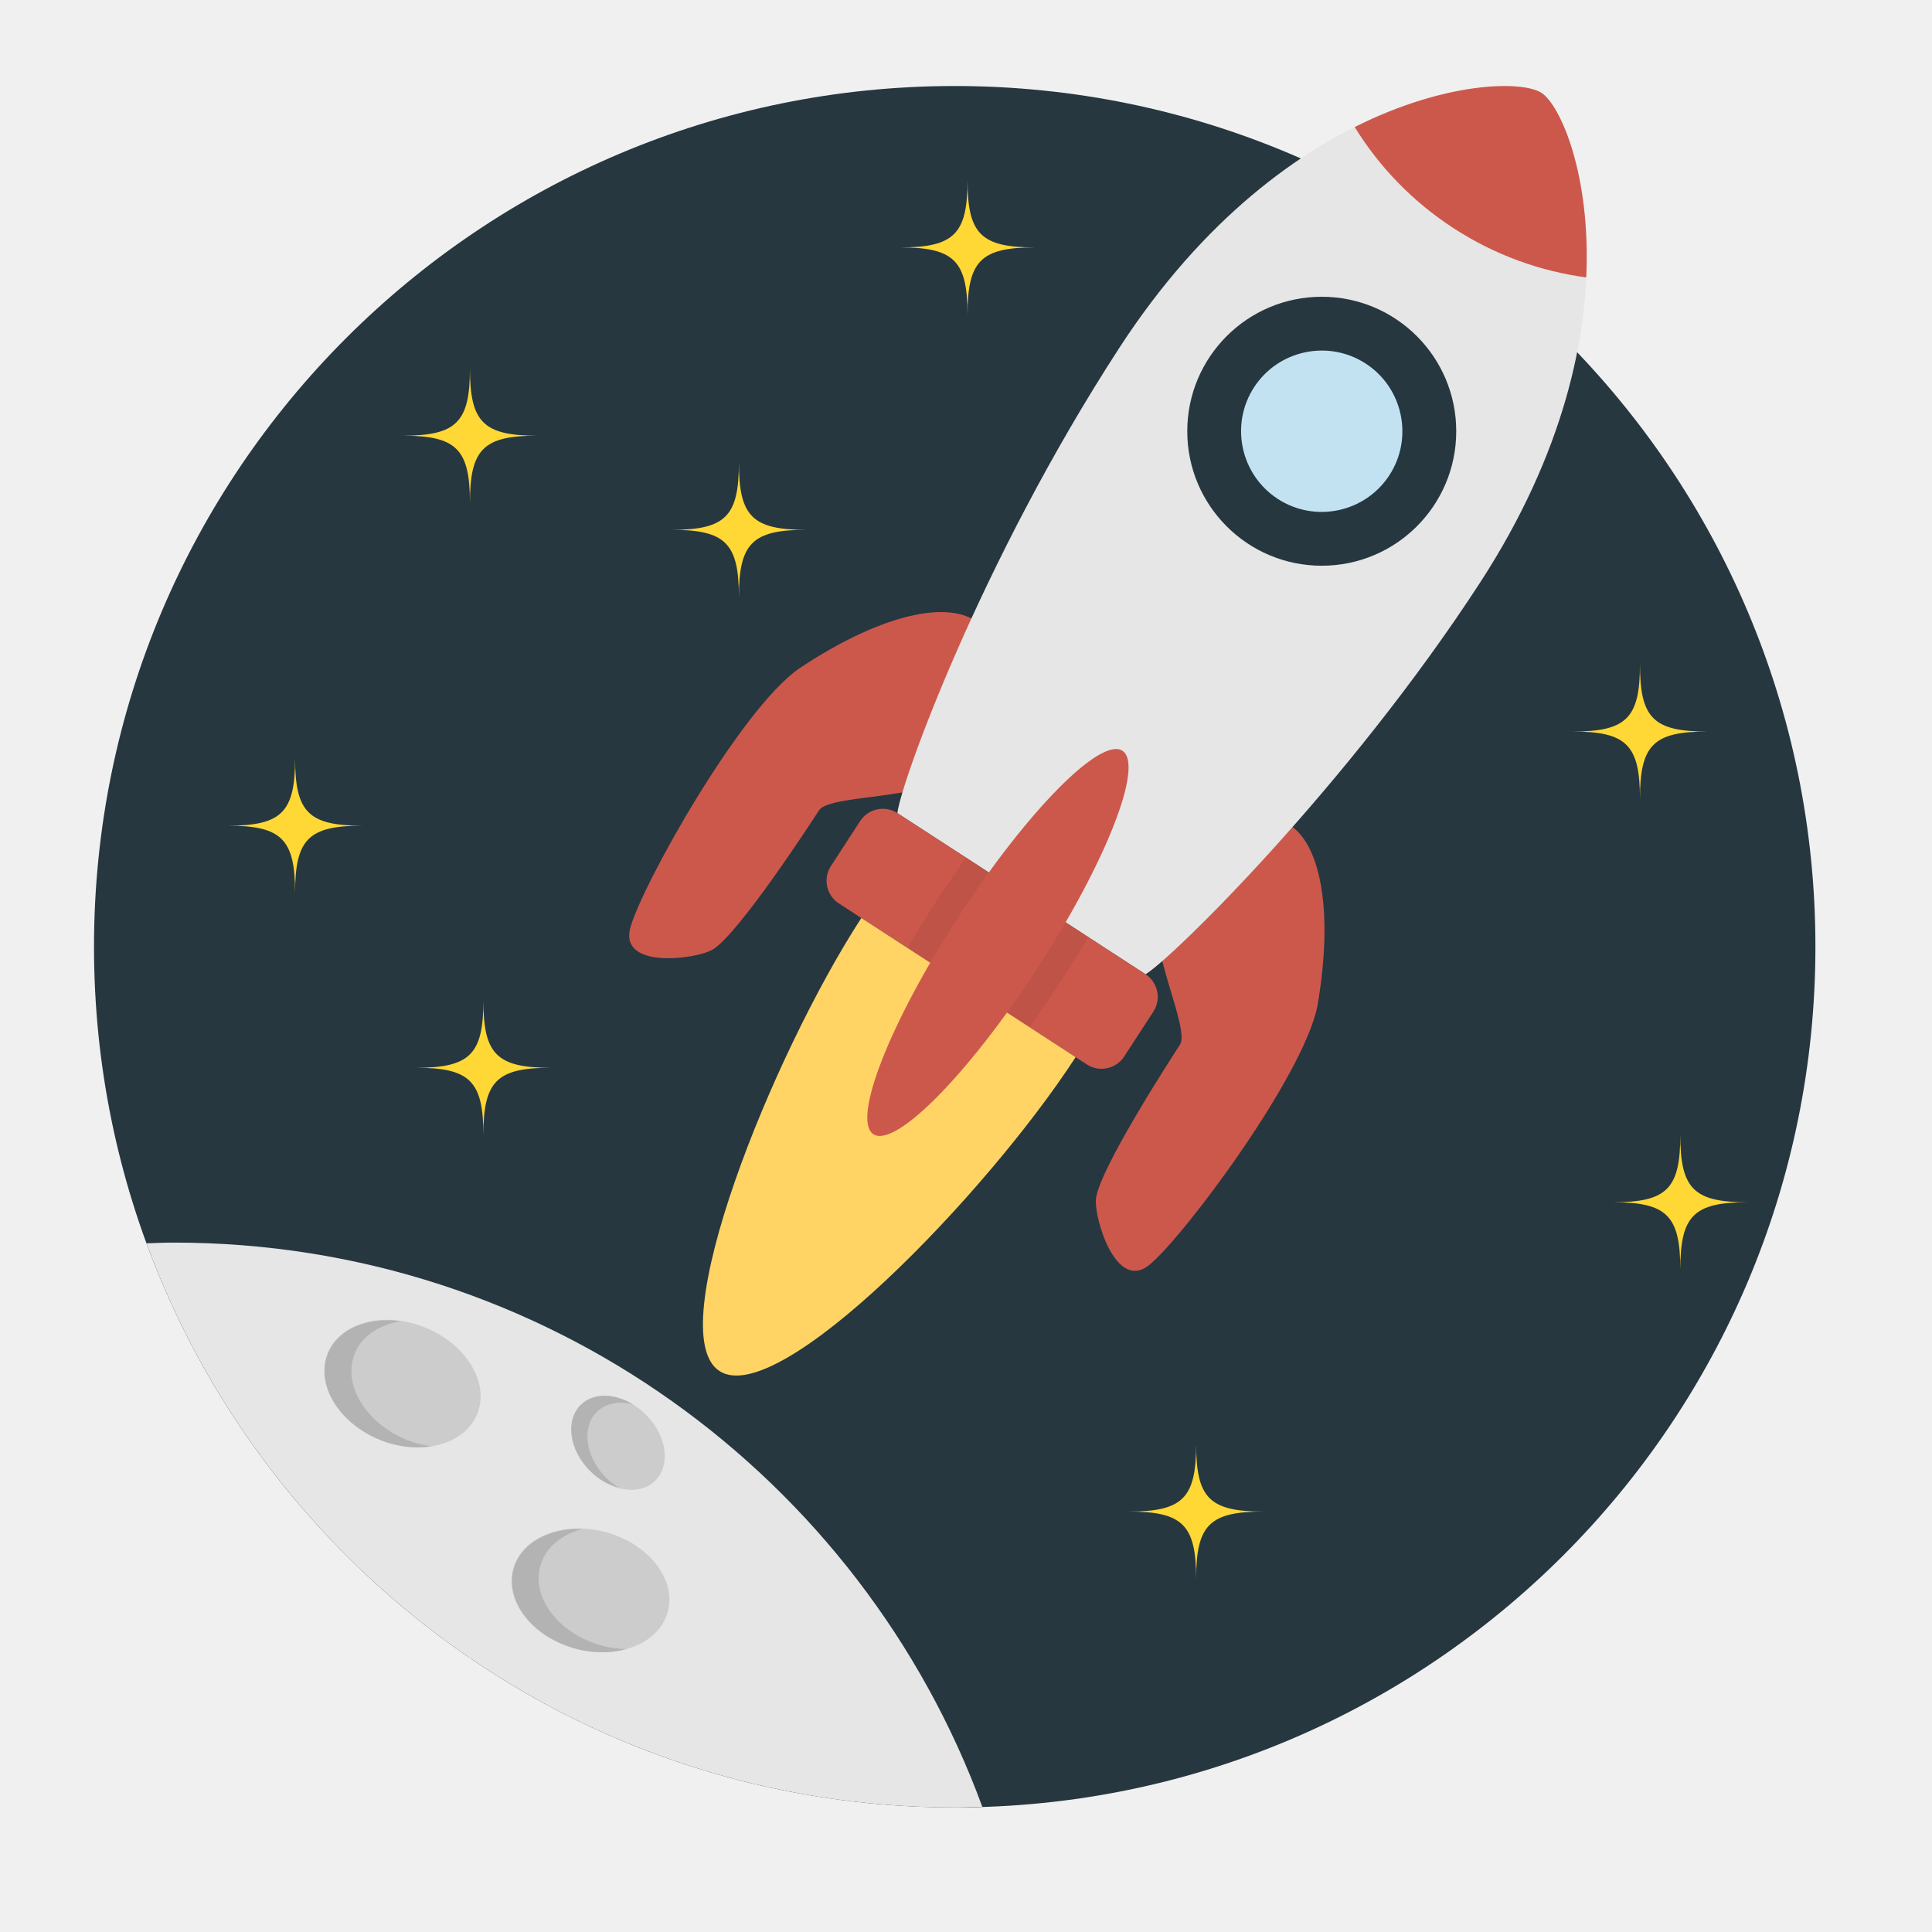
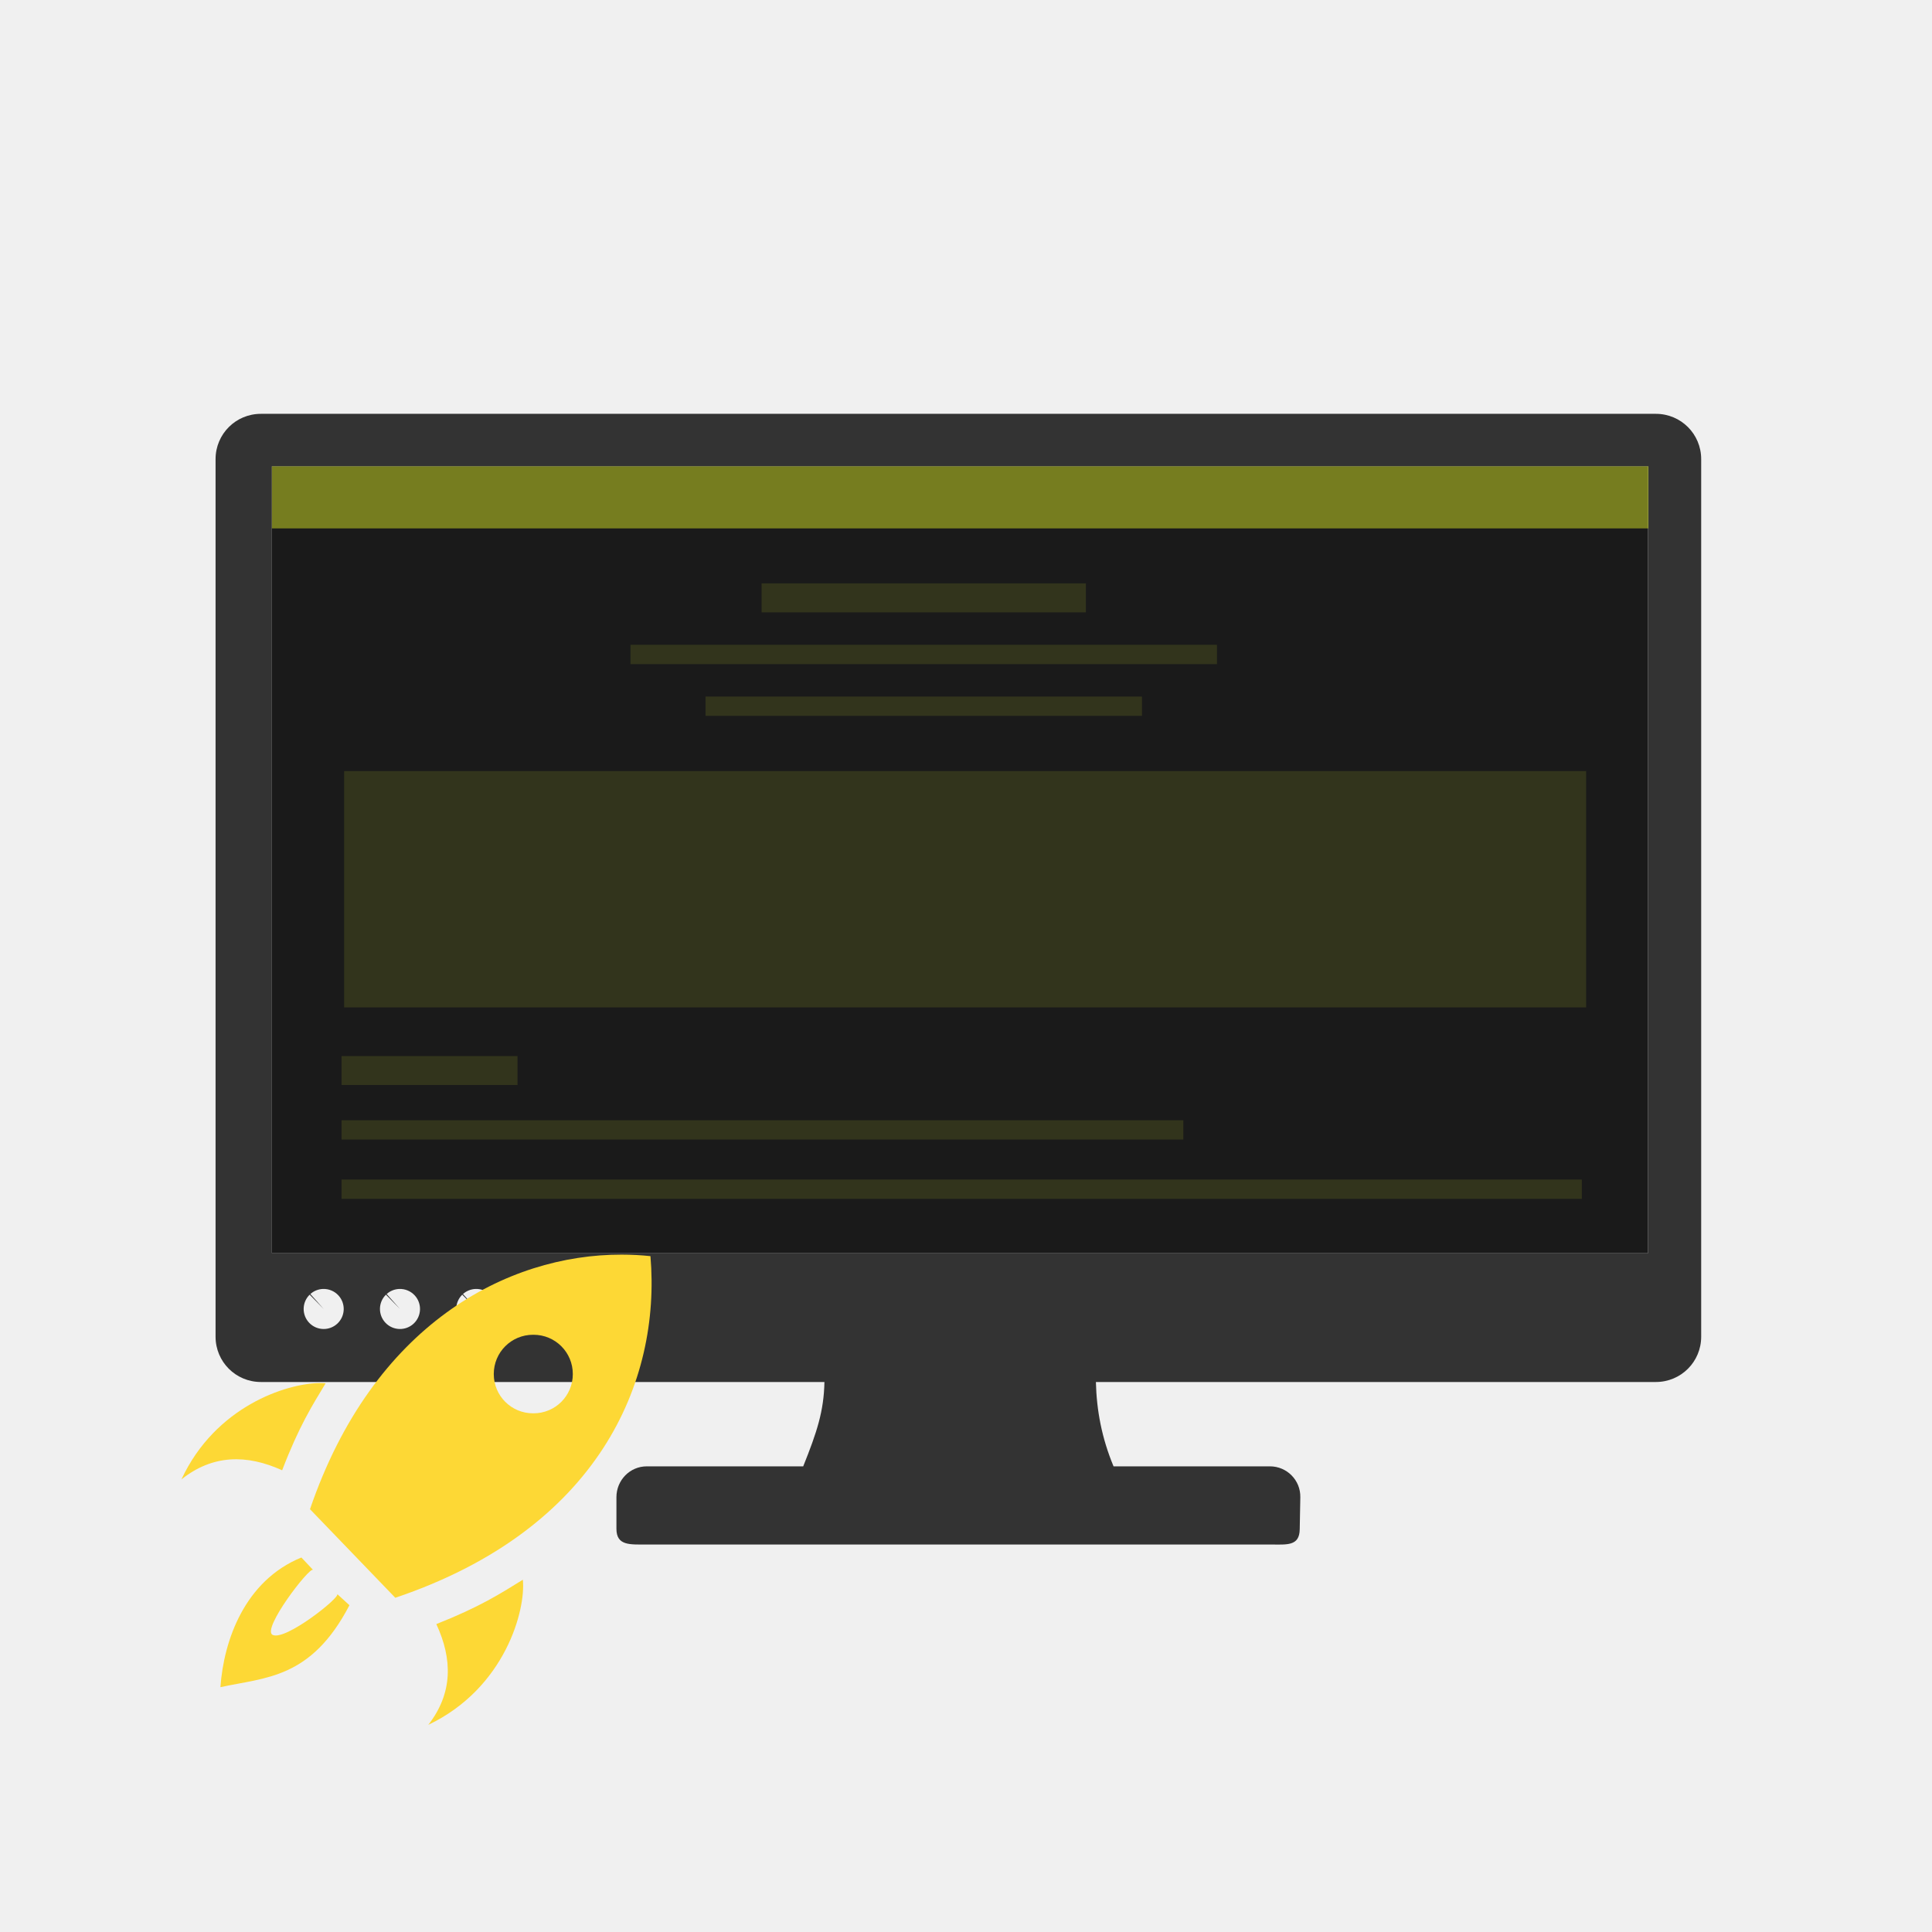
- <svg xmlns="http://www.w3.org/2000/svg" width="800" height="800" viewBox="0 0 211.667 211.667" version="1.1" id="svg3127">
+ <svg xmlns="http://www.w3.org/2000/svg" xmlns:ns1="http://www.anigen.org/namespace" width="800mm" height="800mm" viewBox="0 0 211.667 211.667" version="1.1" id="svg3127" preserveAspectRatio="xMidYMid" ns1:version="0.8.1">
  <defs id="defs3121" />
  <g id="layer1" transform="translate(0,-85.33332)">
-     <rect y="390.845" x="275.135" height="39.365" width="26.804" id="rect8021" style="opacity:1;fill:#333333;fill-opacity:1;stroke:#ffffff;stroke-width:0;stroke-linecap:round;stroke-linejoin:round;stroke-miterlimit:4;stroke-dasharray:none;stroke-dashoffset:0;stroke-opacity:1;paint-order:stroke markers fill" />
-     <path style="opacity:1;fill:#333333;fill-opacity:1;stroke:#cddc23;stroke-width:0;stroke-linecap:round;stroke-linejoin:round;stroke-miterlimit:4;stroke-dasharray:none;stroke-dashoffset:0;stroke-opacity:1;paint-order:stroke markers fill" d="m 107.693,320.968 c -2.75,0 -4.964,2.214 -4.964,4.964 v 96.143 c 0,2.75 2.214,4.964 4.964,4.964 h 61.743 c -0.063,3.196 -0.823,5.496 -2.326,9.241 h -17.138 c -1.841,0 -3.324,1.509 -3.324,3.383 v 3.456 c 0,1.874 1.482,1.724 3.324,1.724 h 68.278 c 1.841,0 3.224,0.215 3.259,-1.658 l 0.065,-3.522 c 0.035,-1.874 -1.482,-3.383 -3.324,-3.383 h -17.138 c -1.291,-3.103 -1.86,-6.138 -1.934,-9.241 h 61.35 c 2.75,0 4.964,-2.214 4.964,-4.964 v -96.143 c 0,-2.75 -2.214,-4.964 -4.964,-4.964 z m 1.207,5.748 h 150.769 v 86.215 H 108.899 Z m 5.613,90.129 a 2.195,2.195 0 0 1 4.2e-4,0 2.195,2.195 0 0 1 1.682,0.714 2.195,2.195 0 0 1 -0.122,3.082 2.195,2.195 0 0 1 -3.084,-0.085 2.195,2.195 0 0 1 0.049,-3.085 l 1.536,1.567 -1.46,-1.638 a 2.195,2.195 0 0 1 1.399,-0.556 z m 8.36,0 a 2.195,2.195 0 0 1 1.682,0.714 2.195,2.195 0 0 1 -0.122,3.082 2.195,2.195 0 0 1 -3.084,-0.085 2.195,2.195 0 0 1 0.048,-3.085 l 1.537,1.567 -1.46,-1.638 a 2.195,2.195 0 0 1 1.399,-0.556 z m 8.359,0 a 2.195,2.195 0 0 1 4.3e-4,0 2.195,2.195 0 0 1 1.682,0.714 2.195,2.195 0 0 1 -0.122,3.082 2.195,2.195 0 0 1 -3.084,-0.085 2.195,2.195 0 0 1 0.049,-3.085 l 1.536,1.567 -1.46,-1.638 a 2.195,2.195 0 0 1 1.399,-0.556 z" id="rect3683" />
-     <g id="g6053" transform="matrix(-2.13626,0,0,2.220597,317.8494,383.3545)" style="fill:#666666;fill-opacity:1;stroke:#cddc23;stroke-width:0;stroke-miterlimit:4;stroke-dasharray:none;stroke-opacity:1">
-       <path d="M 19.494,0 H 7.948 C 6.843,0 5.951,0.896 5.951,1.999 v 23.446 c 0,1.102 0.892,1.997 1.997,1.997 h 11.546 c 1.103,0 1.997,-0.895 1.997,-1.997 V 1.999 C 21.491,0.896 20.597,0 19.494,0 Z m -8.622,1.214 h 5.7 c 0.144,0 0.261,0.215 0.261,0.481 0,0.266 -0.117,0.482 -0.261,0.482 h -5.7 c -0.145,0 -0.26,-0.216 -0.26,-0.482 0,-0.266 0.115,-0.481 0.26,-0.481 z m 2.85,24.255 c -0.703,0 -1.275,-0.572 -1.275,-1.276 0,-0.704 0.572,-1.274 1.275,-1.274 0.701,0 1.273,0.57 1.273,1.274 0,0.704 -0.572,1.276 -1.273,1.276 z M 19.995,21.1 H 7.448 V 3.373 h 12.547 z" id="path6021" style="fill:#666666;fill-opacity:1;stroke:#cddc23;stroke-width:0;stroke-miterlimit:4;stroke-dasharray:none;stroke-opacity:1" />
-       <g id="g6023" style="fill:#666666;fill-opacity:1;stroke:#cddc23;stroke-width:0;stroke-miterlimit:4;stroke-dasharray:none;stroke-opacity:1" />
-       <g id="g6025" style="fill:#666666;fill-opacity:1;stroke:#cddc23;stroke-width:0;stroke-miterlimit:4;stroke-dasharray:none;stroke-opacity:1" />
-       <g id="g6027" style="fill:#666666;fill-opacity:1;stroke:#cddc23;stroke-width:0;stroke-miterlimit:4;stroke-dasharray:none;stroke-opacity:1" />
-       <g id="g6029" style="fill:#666666;fill-opacity:1;stroke:#cddc23;stroke-width:0;stroke-miterlimit:4;stroke-dasharray:none;stroke-opacity:1" />
-       <g id="g6031" style="fill:#666666;fill-opacity:1;stroke:#cddc23;stroke-width:0;stroke-miterlimit:4;stroke-dasharray:none;stroke-opacity:1" />
-       <g id="g6033" style="fill:#666666;fill-opacity:1;stroke:#cddc23;stroke-width:0;stroke-miterlimit:4;stroke-dasharray:none;stroke-opacity:1" />
-       <g id="g6035" style="fill:#666666;fill-opacity:1;stroke:#cddc23;stroke-width:0;stroke-miterlimit:4;stroke-dasharray:none;stroke-opacity:1" />
-       <g id="g6037" style="fill:#666666;fill-opacity:1;stroke:#cddc23;stroke-width:0;stroke-miterlimit:4;stroke-dasharray:none;stroke-opacity:1" />
-       <g id="g6039" style="fill:#666666;fill-opacity:1;stroke:#cddc23;stroke-width:0;stroke-miterlimit:4;stroke-dasharray:none;stroke-opacity:1" />
-       <g id="g6041" style="fill:#666666;fill-opacity:1;stroke:#cddc23;stroke-width:0;stroke-miterlimit:4;stroke-dasharray:none;stroke-opacity:1" />
-       <g id="g6043" style="fill:#666666;fill-opacity:1;stroke:#cddc23;stroke-width:0;stroke-miterlimit:4;stroke-dasharray:none;stroke-opacity:1" />
-       <g id="g6045" style="fill:#666666;fill-opacity:1;stroke:#cddc23;stroke-width:0;stroke-miterlimit:4;stroke-dasharray:none;stroke-opacity:1" />
-       <g id="g6047" style="fill:#666666;fill-opacity:1;stroke:#cddc23;stroke-width:0;stroke-miterlimit:4;stroke-dasharray:none;stroke-opacity:1" />
-       <g id="g6049" style="fill:#666666;fill-opacity:1;stroke:#cddc23;stroke-width:0;stroke-miterlimit:4;stroke-dasharray:none;stroke-opacity:1" />
-       <g id="g6051" style="fill:#666666;fill-opacity:1;stroke:#cddc23;stroke-width:0;stroke-miterlimit:4;stroke-dasharray:none;stroke-opacity:1" />
-     </g>
-     <rect style="opacity:1;fill:#1a1a1a;fill-opacity:1;stroke:#ffffff;stroke-width:0;stroke-linecap:round;stroke-linejoin:round;stroke-miterlimit:4;stroke-dasharray:none;stroke-dashoffset:0;stroke-opacity:1;paint-order:stroke markers fill" id="rect8015" width="150.769" height="86.215" x="108.899" y="326.716" />
-     <path style="opacity:1;fill:#cddc23;fill-opacity:1;stroke:#f2f2f2;stroke-width:0;stroke-linecap:round;stroke-miterlimit:0;stroke-dasharray:none;stroke-opacity:1;paint-order:stroke fill markers" d="m 193.406,357.231 a 4.634,4.634 0 0 0 -4.634,4.634 4.634,4.634 0 0 0 4.634,4.634 4.634,4.634 0 0 0 4.634,-4.634 4.634,4.634 0 0 0 -4.634,-4.634 z m -4.19,0.015 -4.046,0.561 c -2.267,4.133 -7.112,7.024 -9.704,9.824 0.115,-3.61 -1.316,-8.398 -5.157,-9.911 l -2.375,0.202 c 2.423,7.648 0.543,15.658 -0.847,23.306 l 7.258,-0.363 c 0.052,-4.095 1.106,-8.142 1.119,-11.927 2.931,2.922 5.203,6.655 6.161,12.006 l 7.599,0.969 c -1.86,-4.441 -3.04,-9.773 -6.222,-13.603 3.62,-2.76 4.446,-7.387 6.215,-11.062 z m 4.19,15.168 a 4.634,4.634 0 0 0 -4.634,4.634 4.634,4.634 0 0 0 4.634,4.634 4.634,4.634 0 0 0 4.634,-4.634 4.634,4.634 0 0 0 -4.634,-4.634 z" id="rect83-6" class="logo-first" />
-     <path style="opacity:1;fill:#fdd835;fill-opacity:1;stroke:#f2f2f2;stroke-width:0;stroke-linecap:round;stroke-miterlimit:0;stroke-dasharray:none;stroke-opacity:1;paint-order:stroke fill markers" d="m 295.28,404.315 a 2.373,2.373 0 0 0 -2.373,2.373 2.373,2.373 0 0 0 2.373,2.373 2.373,2.373 0 0 0 2.373,-2.373 2.373,2.373 0 0 0 -2.373,-2.373 z m -2.145,0.008 -2.072,0.287 c -1.161,2.116 -3.641,3.596 -4.969,5.03 0.059,-1.848 -0.674,-4.3 -2.64,-5.075 l -1.216,0.103 c 1.24,3.916 0.278,8.017 -0.434,11.933 l 3.716,-0.186 c 0.026,-2.097 0.566,-4.169 0.573,-6.107 1.501,1.496 2.664,3.407 3.154,6.147 l 3.891,0.496 c -0.953,-2.274 -1.556,-5.004 -3.186,-6.965 1.853,-1.413 2.276,-3.782 3.182,-5.664 z m 2.145,7.766 a 2.373,2.373 0 0 0 -2.373,2.373 2.373,2.373 0 0 0 2.373,2.373 2.373,2.373 0 0 0 2.373,-2.373 2.373,2.373 0 0 0 -2.373,-2.373 z" id="rect83-6-6" class="logo-second" />
-     <path style="opacity:1;fill:#e6e6e6;fill-opacity:1;stroke:#f2f2f2;stroke-width:0;stroke-linecap:round;stroke-miterlimit:0;stroke-dasharray:none;stroke-opacity:1;paint-order:stroke fill markers" d="m 189.215,357.246 -4.046,0.561 c -2.267,4.133 -7.112,7.024 -9.704,9.824 0.115,-3.61 -1.316,-8.398 -5.157,-9.911 l -2.375,0.202 c 2.423,7.648 0.543,15.659 -0.847,23.306 l 7.258,-0.363 c 0.052,-4.095 1.106,-8.142 1.119,-11.927 2.931,2.922 5.204,6.655 6.161,12.006 l 7.599,0.969 c -1.86,-4.441 -3.04,-9.773 -6.222,-13.603 3.62,-2.76 4.446,-7.387 6.215,-11.062 z" id="rect83-6-66" />
-     <path id="path8633" d="m 293.134,404.323 -2.072,0.287 c -1.161,2.116 -3.642,3.596 -4.969,5.03 0.059,-1.848 -0.674,-4.3 -2.64,-5.074 l -1.216,0.103 c 1.24,3.916 0.278,8.017 -0.434,11.933 l 3.716,-0.186 c 0.026,-2.097 0.566,-4.169 0.573,-6.107 1.501,1.496 2.664,3.407 3.155,6.147 l 3.891,0.496 c -0.953,-2.274 -1.556,-5.004 -3.186,-6.965 1.853,-1.413 2.276,-3.782 3.182,-5.664 z" style="opacity:1;fill:#e6e6e6;fill-opacity:1;stroke:#f2f2f2;stroke-width:0;stroke-linecap:round;stroke-miterlimit:0;stroke-dasharray:none;stroke-opacity:1;paint-order:stroke fill markers" />
-     <circle id="circle8708" r="94.298" cy="189.055" cx="104.597" style="fill:#263740;stroke-width:1.473" />
-     <path id="path8710" d="m 16.048,221.547 c 13.241,36.07 47.888,61.806 88.548,61.806 1.014,0 2.016,-0.044 3.022,-0.077 -13.241,-36.07 -47.888,-61.806 -88.548,-61.806 -1.012,0 -2.016,0.044 -3.022,0.077 z" style="fill:#e6e6e6;stroke-width:1.473" />
-     <path style="fill:#cc584c;stroke-width:1.473" d="m 107.881,154.276 c -2.904,-3.642 -11.055,-1.908 -20.382,4.332 -6.481,4.573 -17.283,23.912 -18.454,28.422 -1.171,4.51 7.223,3.399 9.019,2.343 2.842,-1.669 10.866,-14.027 11.668,-15.26 0.803,-1.235 6.113,-1.301 10.191,-2.167 1.168,-4.51 6.355,-15.198 7.958,-17.669 z" id="path8712" />
-     <path style="fill:#cc584c;stroke-width:1.473" d="m 140.008,175.142 c 4.512,1.17 6.243,9.322 4.332,20.38 -1.544,7.782 -14.816,25.516 -18.456,28.42 -3.645,2.908 -6.042,-5.214 -5.81,-7.282 0.37,-3.278 8.394,-15.631 9.197,-16.867 0.803,-1.235 -1.3,-6.113 -2.169,-10.19 3.645,-2.91 11.301,-11.992 12.905,-14.461 z" id="path8714" />
-     <path style="fill:#e6e6e6;stroke-width:1.473" d="m 168.885,95.509 c -3.71,-2.408 -27.796,-0.48 -46.257,27.94 -15.247,23.48 -23.944,47.694 -24.314,50.968 3.709,2.41 13.594,8.827 13.594,8.827 0,0 9.886,6.418 13.594,8.826 2.844,-1.668 22.228,-20.701 36.676,-42.944 18.453,-28.423 10.411,-51.208 6.708,-53.617 z" id="path8716" />
-     <circle style="fill:#263740;stroke-width:1.473" cx="144.809" cy="132.58" r="14.734" id="circle8718" />
-     <path style="fill:#c2e2f2;stroke-width:1.473" d="m 139.992,139.994 c -4.086,-2.658 -5.253,-8.141 -2.601,-12.229 2.658,-4.089 8.139,-5.254 12.232,-2.602 4.084,2.657 5.25,8.139 2.599,12.231 -2.657,4.09 -8.138,5.256 -12.231,2.601 z" id="path8720" />
-     <path style="fill:#cc584c;stroke-width:1.473" d="m 159.254,110.338 c 4.538,2.947 9.502,4.713 14.532,5.39 0.519,-11.313 -2.853,-18.886 -4.901,-20.222 -2.055,-1.329 -10.345,-1.326 -20.468,3.745 2.664,4.321 6.299,8.139 10.837,11.087 z" id="path8722" />
-     <g id="g8726" transform="matrix(1.473398,0,0,1.473398,10.29907,94.75786)">
-       <path style="fill:#cc584c" d="m 76.598,72.167 c -0.6,0.923 -1.845,1.188 -2.768,0.589 L 55.38,60.776 C 54.457,60.175 54.192,58.93 54.791,58.007 l 2.18,-3.354 c 0.6,-0.922 1.844,-1.188 2.768,-0.588 l 18.449,11.982 c 0.924,0.6 1.188,1.844 0.59,2.769 z" id="path8724" />
-     </g>
-     <path style="fill:#bf5347;stroke-width:1.473" d="m 102.519,184.175 c -0.884,1.363 -1.968,3.09 -3.1,5.013 l 13.377,8.687 c 1.298,-1.817 2.433,-3.514 3.318,-4.875 0.886,-1.361 1.968,-3.088 3.1,-5.01 l -13.374,-8.687 c -1.301,1.815 -2.438,3.51 -3.321,4.873 z" id="path8728" />
-     <path style="fill:#ffd464;stroke-width:1.473" d="m 94.367,185.907 c -9.749,15.011 -22.026,45.426 -15.543,49.636 6.48,4.21 29.271,-19.372 39.021,-34.391 z" id="path8730" />
-     <path style="fill:#fdff00;stroke-width:1.473;fill-opacity:0" d="m 96.838,187.511 c -9.749,15.011 -13.504,29.881 -8.387,33.203 5.119,3.324 17.172,-6.156 26.922,-21.165 z" id="path8732" />
-     <ellipse transform="rotate(-147.0028)" style="fill:#cc584c;stroke-width:1.473" cx="-194.403" cy="-98.629" rx="5.157" ry="25.046" id="ellipse8734" />
-     <g id="g8742" transform="matrix(1.473398,0,0,1.473398,10.29907,94.75786)">
-       <ellipse id="ellipse8738" ry="4.5" rx="6" cy="96.481" cx="22.933" style="fill:#cccccc" transform="matrix(-0.9264,-0.3765,0.3765,-0.9264,7.8562,194.4982)" />
-       <path id="path8740" d="m 23.26,100.669 c -3.07,-1.247 -4.801,-4.125 -3.865,-6.428 0.535,-1.318 1.84,-2.144 3.424,-2.39 -2.438,-0.35 -4.674,0.545 -5.424,2.39 -0.936,2.303 0.795,5.181 3.865,6.428 1.313,0.533 2.646,0.661 3.829,0.479 -0.607,-0.088 -1.22,-0.231 -1.829,-0.479 z" style="fill:#b3b3b3" />
-     </g>
-     <g id="g8748" transform="matrix(1.473398,0,0,1.473398,10.29907,94.75786)">
-       <ellipse id="ellipse8744" ry="2.951" rx="3.936" cy="100.896" cx="38.973" style="fill:#cccccc" transform="matrix(-0.7008,-0.7133,0.7133,-0.7008,-5.6871,199.4058)" />
-       <path id="path8746" d="m 38.051,103.457 c -1.521,-1.549 -1.813,-3.732 -0.65,-4.875 0.664,-0.655 1.664,-0.811 2.683,-0.547 -1.376,-0.845 -2.955,-0.892 -3.887,0.023 -1.163,1.145 -0.871,3.326 0.651,4.876 0.651,0.663 1.422,1.089 2.182,1.285 -0.344,-0.207 -0.676,-0.453 -0.979,-0.762 z" style="fill:#b3b3b3" />
-     </g>
-     <g id="g8754" transform="matrix(1.473398,0,0,1.473398,10.29907,94.75786)">
-       <ellipse id="ellipse8750" ry="4.476" rx="5.968" cy="111.864" cx="36.917" style="fill:#cccccc" transform="matrix(-0.9624,-0.2718,0.2718,-0.9624,42.0374,229.5513)" />
-       <path id="path8752" d="m 37.711,115.956 c -3.169,-0.896 -5.195,-3.552 -4.521,-5.931 0.382,-1.362 1.582,-2.318 3.121,-2.736 -2.447,-0.078 -4.562,1.05 -5.101,2.956 -0.673,2.378 1.354,5.035 4.525,5.93 1.356,0.384 2.688,0.363 3.839,0.054 -0.607,-0.02 -1.232,-0.094 -1.863,-0.273 z" style="fill:#b3b3b3" />
-     </g>
-     <path id="path8756" d="m 51.485,125.699 c 0,5.894 -1.473,7.367 -7.367,7.367 5.894,0 7.367,1.473 7.367,7.367 0,-5.894 1.473,-7.367 7.367,-7.367 -5.894,0 -7.367,-1.473 -7.367,-7.367 z" style="fill:#ffd835;fill-opacity:1;stroke-width:1.473" />
-     <path id="path8758" d="m 32.331,168.428 c 0,5.894 -1.473,7.367 -7.367,7.367 5.894,0 7.367,1.473 7.367,7.367 0,-5.894 1.473,-7.367 7.367,-7.367 -5.894,0 -7.367,-1.473 -7.367,-7.367 z" style="fill:#ffd835;fill-opacity:1;stroke-width:1.473" />
-     <path id="path8760" d="m 52.958,194.949 c 0,5.894 -1.473,7.367 -7.367,7.367 5.894,0 7.367,1.473 7.367,7.367 0,-5.894 1.473,-7.367 7.367,-7.367 -5.894,0 -7.367,-1.473 -7.367,-7.367 z" style="fill:#ffd835;fill-opacity:1;stroke-width:1.473" />
-     <path id="path8762" d="m 131.048,243.571 c 0,5.894 -1.473,7.367 -7.367,7.367 5.894,0 7.367,1.473 7.367,7.367 0,-5.894 1.473,-7.367 7.367,-7.367 -5.894,0 -7.367,-1.473 -7.367,-7.367 z" style="fill:#ffd835;fill-opacity:1;stroke-width:1.473" />
-     <path id="path8764" d="m 184.091,209.683 c 0,5.894 -1.473,7.367 -7.367,7.367 5.894,0 7.367,1.473 7.367,7.367 0,-5.894 1.473,-7.367 7.367,-7.367 -5.894,0 -7.367,-1.473 -7.367,-7.367 z" style="fill:#ffd835;fill-opacity:1;stroke-width:1.473" />
-     <path id="path8766" d="m 179.671,158.114 c 0,5.894 -1.473,7.367 -7.367,7.367 5.894,0 7.367,1.473 7.367,7.367 0,-5.894 1.473,-7.367 7.367,-7.367 -5.894,0 -7.367,-1.473 -7.367,-7.367 z" style="fill:#ffd835;fill-opacity:1;stroke-width:1.473" />
-     <path id="path8768" d="m 106.001,105.072 c 0,5.894 -1.473,7.367 -7.367,7.367 5.894,0 7.367,1.473 7.367,7.367 0,-5.894 1.473,-7.367 7.367,-7.367 -5.894,0 -7.367,-1.473 -7.367,-7.367 z" style="fill:#ffd835;fill-opacity:1;stroke-width:1.473" />
-     <path id="path8770" d="m 80.953,136.013 c 0,5.894 -1.473,7.367 -7.367,7.367 5.894,0 7.367,1.473 7.367,7.367 0,-5.894 1.473,-7.367 7.367,-7.367 -5.894,0 -7.367,-1.473 -7.367,-7.367 z" style="fill:#ffd835;fill-opacity:1;stroke-width:1.473" />
+     <path style="opacity:1;fill:#333333;fill-opacity:1;stroke:#cddc23;stroke-width:0;stroke-linecap:round;stroke-linejoin:round;stroke-miterlimit:4;stroke-dasharray:none;stroke-dashoffset:0;stroke-opacity:1;paint-order:stroke markers fill" d="m 28.581,130.672 c -2.75,0 -4.964,2.214 -4.964,4.964 v 96.143 c 0,2.75 2.214,4.964 4.964,4.964 h 61.743 c -0.063,3.196 -0.823,5.496 -2.326,9.241 H 70.859 c -1.841,0 -3.324,1.509 -3.324,3.383 v 3.456 c 0,1.874 1.482,1.724 3.324,1.724 h 68.278 c 1.841,0 3.224,0.215 3.259,-1.658 l 0.065,-3.522 c 0.035,-1.874 -1.482,-3.383 -3.324,-3.383 h -17.138 c -1.291,-3.103 -1.86,-6.138 -1.934,-9.241 h 61.35 c 2.75,0 4.964,-2.214 4.964,-4.964 v -96.143 c 0,-2.75 -2.214,-4.964 -4.964,-4.964 z m 1.207,5.748 h 150.769 v 86.215 H 29.788 Z m 5.613,90.129 a 2.195,2.195 0 0 1 4.2e-4,0 2.195,2.195 0 0 1 1.682,0.714 2.195,2.195 0 0 1 -0.122,3.082 2.195,2.195 0 0 1 -3.084,-0.085 2.195,2.195 0 0 1 0.049,-3.085 l 1.536,1.567 -1.46,-1.638 a 2.195,2.195 0 0 1 1.399,-0.556 z m 8.36,0 a 2.195,2.195 0 0 1 1.682,0.714 2.195,2.195 0 0 1 -0.122,3.082 2.195,2.195 0 0 1 -3.084,-0.085 2.195,2.195 0 0 1 0.048,-3.085 l 1.537,1.567 -1.46,-1.638 a 2.195,2.195 0 0 1 1.399,-0.556 z m 8.359,0 a 2.195,2.195 0 0 1 4.3e-4,0 2.195,2.195 0 0 1 1.682,0.714 2.195,2.195 0 0 1 -0.122,3.082 2.195,2.195 0 0 1 -3.084,-0.085 2.195,2.195 0 0 1 0.049,-3.085 l 1.536,1.567 -1.46,-1.638 a 2.195,2.195 0 0 1 1.399,-0.556 z" id="rect3683" />
+     <rect style="opacity:1;fill:#1a1a1a;fill-opacity:1;stroke:#ffffff;stroke-width:0;stroke-linecap:round;stroke-linejoin:round;stroke-miterlimit:4;stroke-dasharray:none;stroke-dashoffset:0;stroke-opacity:1;paint-order:stroke markers fill" id="rect8015" width="150.769" height="86.215" x="29.788" y="136.42" />
+     <rect style="opacity:0.51;fill:#cddc23;fill-opacity:1;stroke:#ffffff;stroke-width:0;stroke-linecap:round;stroke-linejoin:round;stroke-miterlimit:4;stroke-dasharray:none;stroke-dashoffset:0;stroke-opacity:1;paint-order:stroke markers fill" id="rect14783" width="150.812" height="6.804" x="29.788" y="136.42" ry="0" />
+     <rect style="opacity:0.135;fill:#cddc23;fill-opacity:1;stroke:#ffffff;stroke-width:0;stroke-linecap:round;stroke-linejoin:round;stroke-miterlimit:4;stroke-dasharray:none;stroke-dashoffset:0;stroke-opacity:1;paint-order:stroke markers fill" id="rect14783-0" width="35.53" height="3.175" x="83.438" y="149.249" ry="0" />
+     <rect style="opacity:0.135;fill:#cddc23;fill-opacity:1;stroke:#ffffff;stroke-width:0;stroke-linecap:round;stroke-linejoin:round;stroke-miterlimit:4;stroke-dasharray:none;stroke-dashoffset:0;stroke-opacity:1;paint-order:stroke markers fill" id="rect14783-0-6" width="64.256" height="2.117" x="69.075" y="155.977" ry="0" />
+     <rect style="opacity:0.135;fill:#cddc23;fill-opacity:1;stroke:#ffffff;stroke-width:0;stroke-linecap:round;stroke-linejoin:round;stroke-miterlimit:4;stroke-dasharray:none;stroke-dashoffset:0;stroke-opacity:1;paint-order:stroke markers fill" id="rect14783-0-5" width="47.814" height="2.117" x="77.296" y="161.647" ry="0" />
+     <rect style="opacity:0.135;fill:#cddc23;fill-opacity:1;stroke:#ffffff;stroke-width:0;stroke-linecap:round;stroke-linejoin:round;stroke-miterlimit:4;stroke-dasharray:none;stroke-dashoffset:0;stroke-opacity:1;paint-order:stroke markers fill" id="rect14783-0-5-5" width="136.071" height="25.891" x="37.703" y="169.811" ry="0" />
+     <rect style="opacity:0.135;fill:#cddc23;fill-opacity:1;stroke:#ffffff;stroke-width:0;stroke-linecap:round;stroke-linejoin:round;stroke-miterlimit:4;stroke-dasharray:none;stroke-dashoffset:0;stroke-opacity:1;paint-order:stroke markers fill" id="rect14783-0-8" width="19.277" height="3.175" x="37.42" y="201.032" ry="0" />
+     <rect ry="0" y="208.062" x="37.42" height="2.117" width="92.226" id="rect14860" style="opacity:0.135;fill:#cddc23;fill-opacity:1;stroke:#ffffff;stroke-width:0;stroke-linecap:round;stroke-linejoin:round;stroke-miterlimit:4;stroke-dasharray:none;stroke-dashoffset:0;stroke-opacity:1;paint-order:stroke markers fill" />
+     <rect ry="0" y="214.563" x="37.42" height="2.117" width="135.882" id="rect14860-5" style="opacity:0.135;fill:#cddc23;fill-opacity:1;stroke:#ffffff;stroke-width:0;stroke-linecap:round;stroke-linejoin:round;stroke-miterlimit:4;stroke-dasharray:none;stroke-dashoffset:0;stroke-opacity:1;paint-order:stroke markers fill" />
+     <path style="opacity:1;fill:#fdd835;fill-opacity:1;stroke:#ffffff;stroke-width:0;stroke-linecap:round;stroke-linejoin:round;stroke-miterlimit:4;stroke-dasharray:none;stroke-dashoffset:0;stroke-opacity:1;paint-order:stroke markers fill" d="M 455.943 263.713 C 408.288 263.659 352.982 292.782 326.893 369.133 L 362.219 405.811 C 446.412 377.395 472.285 316.317 467.873 264.344 C 463.967 263.931 459.982 263.717 455.943 263.713 Z M 419.254 296.902 L 419.457 296.902 C 428.466 296.902 435.721 304.157 435.721 313.166 C 435.721 322.175 428.466 329.428 419.457 329.428 L 419.254 329.428 C 410.245 329.428 402.992 322.175 402.992 313.166 C 402.992 304.157 410.245 296.902 419.254 296.902 Z M 330.83 316.906 C 317.045 317.048 287.668 326.65 273.68 356.764 C 286.659 346.463 300.672 346.374 315.365 353.012 C 322.334 334.82 327.805 326.202 333.369 317 C 332.598 316.929 331.749 316.897 330.83 316.906 Z M 323.328 389.131 C 299.844 398.727 291.158 423.512 289.805 442.824 C 308.316 438.75 327.3 439.515 343.23 408.889 L 338.168 404.26 C 339.686 405.474 316.588 423.875 311.389 421.16 C 306.823 418.776 326.742 392.854 328.164 394.258 Z M 415.033 398.336 C 405.888 403.993 397.325 409.552 379.205 416.705 C 385.992 431.33 386.047 445.342 375.879 458.426 C 407.847 443.179 416.301 410.663 415.033 398.336 Z" transform="matrix(0.264583 0 0 0.264583 -52.5279 153.013)" id="rect14716-2">
+       <animateTransform attributeName="transform" attributeType="auto" type="translate" values="-12.589 48.674;487.556 -455.289" calcMode="spline" keyTimes="0;1" keySplines=".5 0 .5 1" dur="5s" begin="0s" repeatCount="indefinite" additive="sum" accumulate="none" fill="freeze" id="animateTransform8265" />
+       <animate attributeType="auto" attributeName="opacity" values="0;1;1;0" calcMode="spline" keyTimes="0;0.2;0.8;1" keySplines=".25 0 .75 1;.25 0 .75 1;.25 0 .75 1" dur="5s" begin="0s" repeatCount="indefinite" additive="replace" accumulate="none" fill="freeze" id="animate4697" />
+     </path>
  </g>
</svg>
